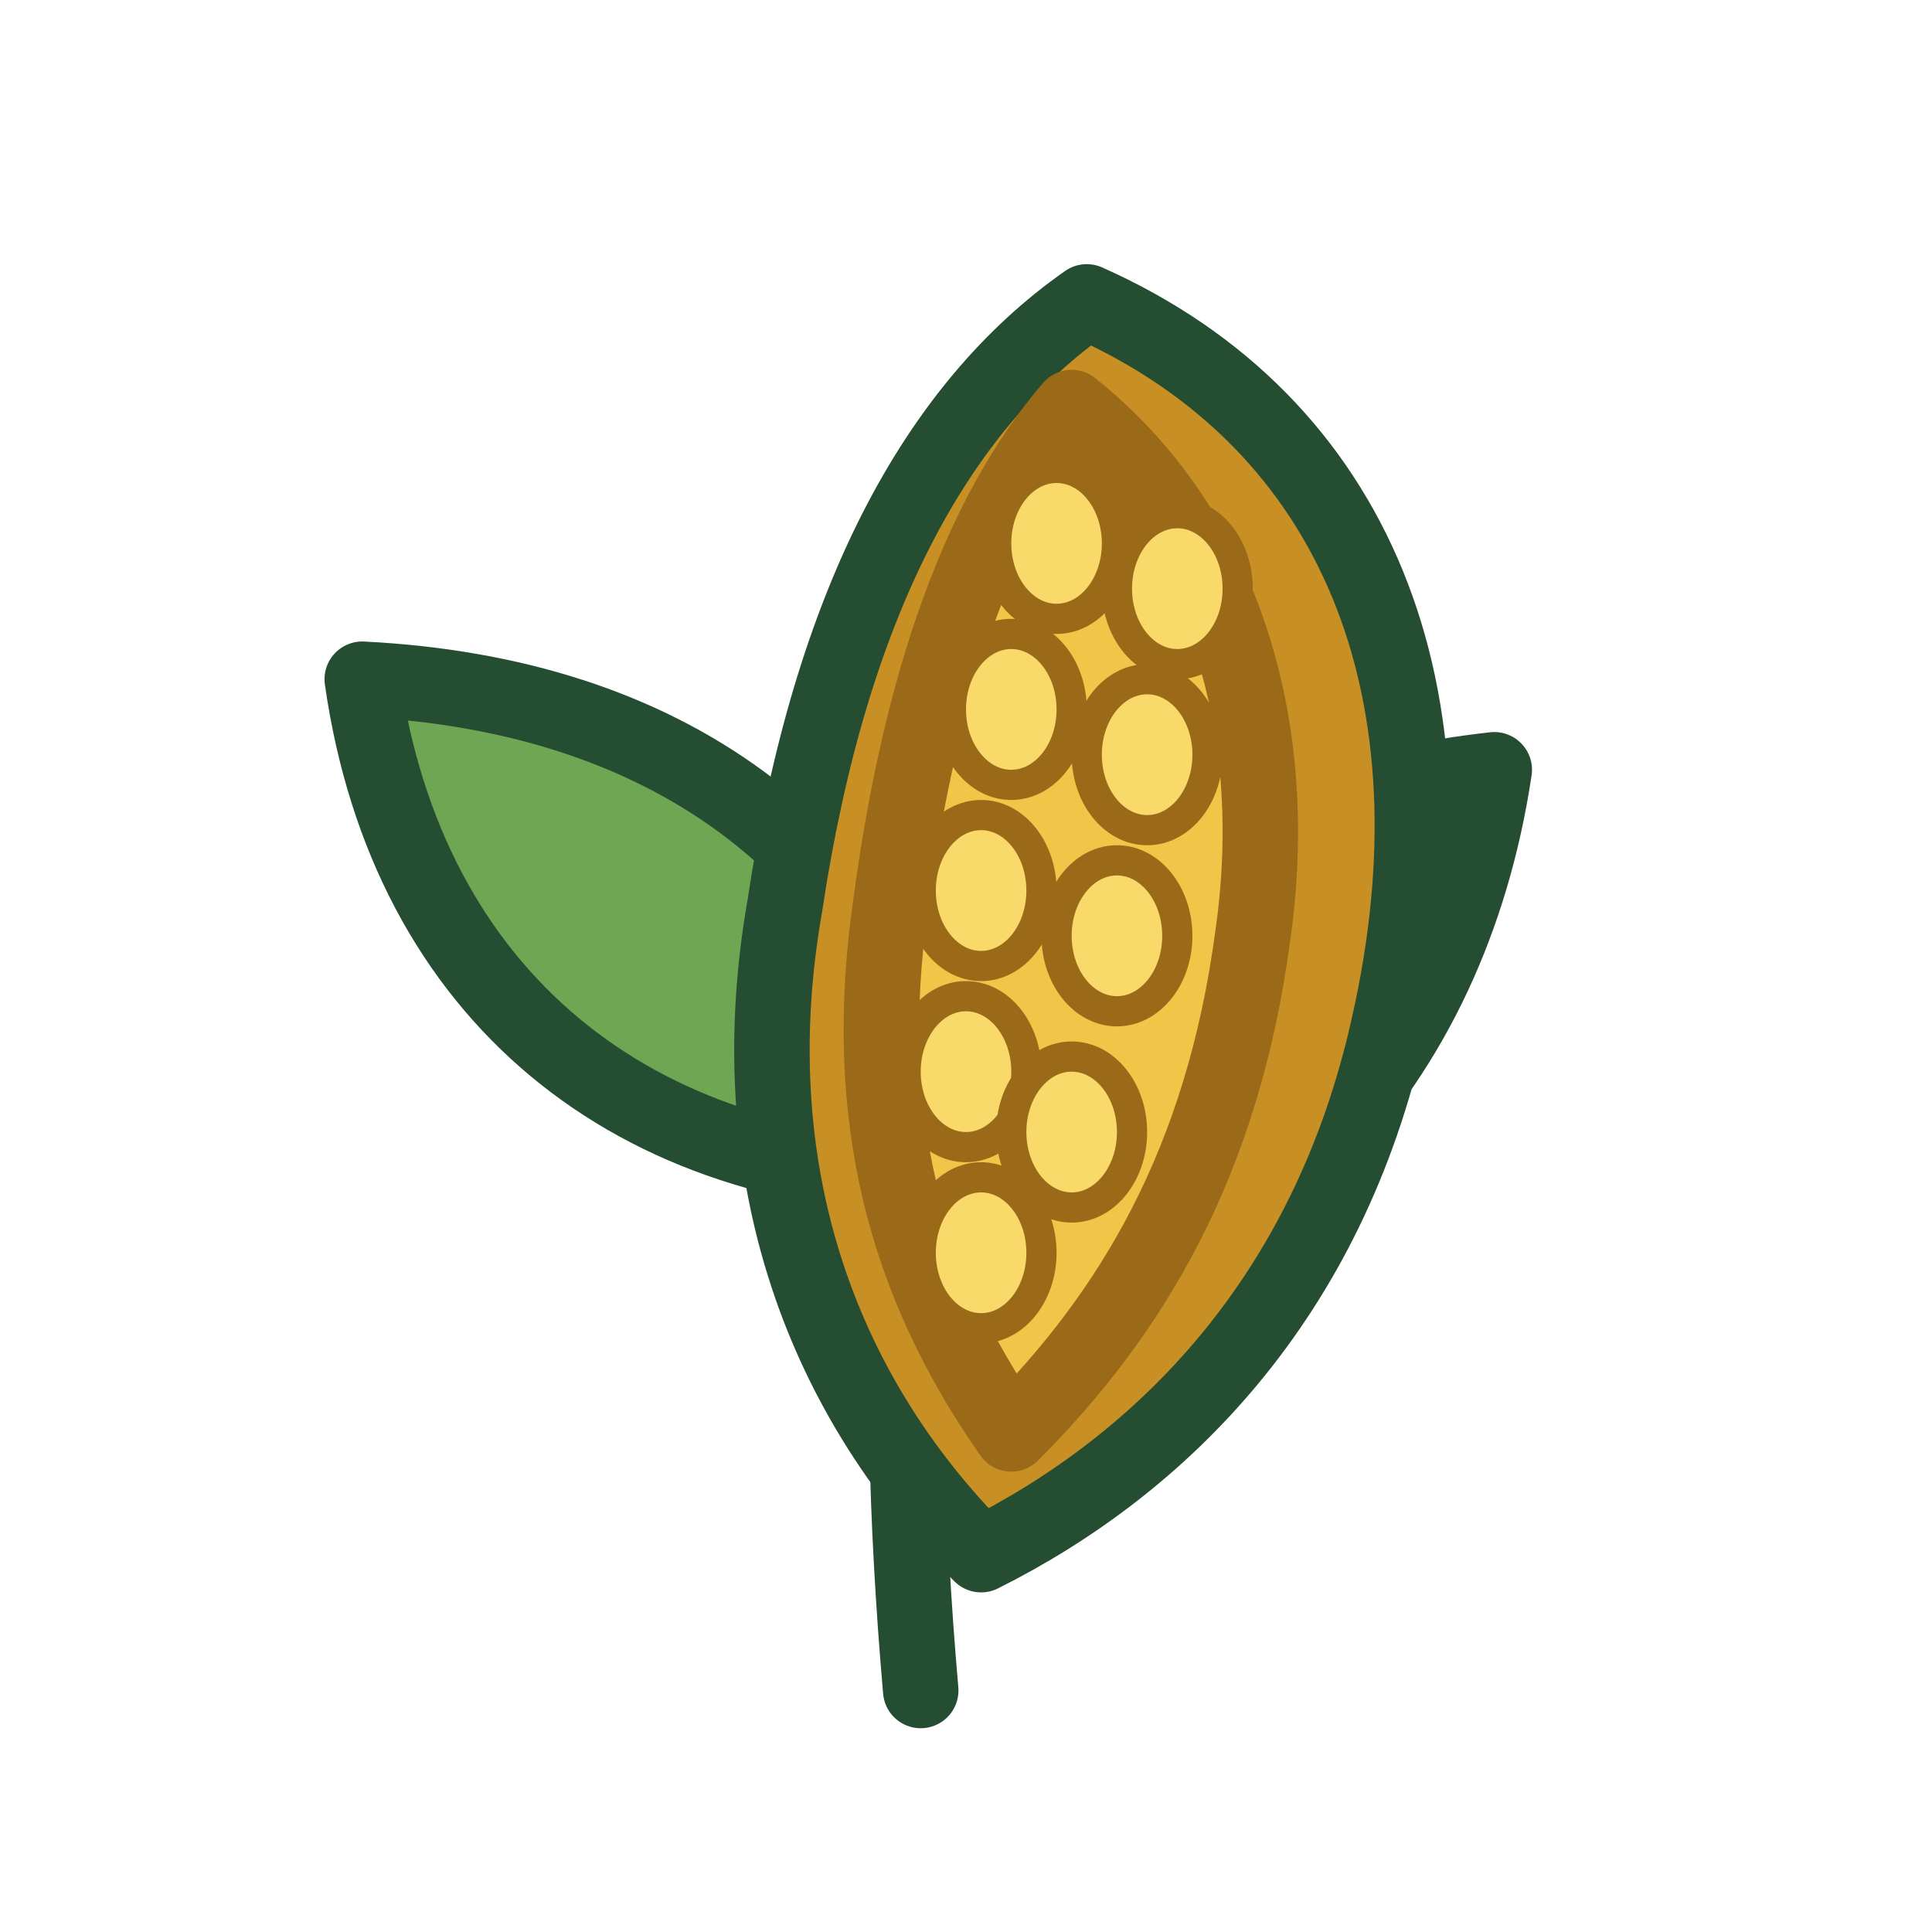
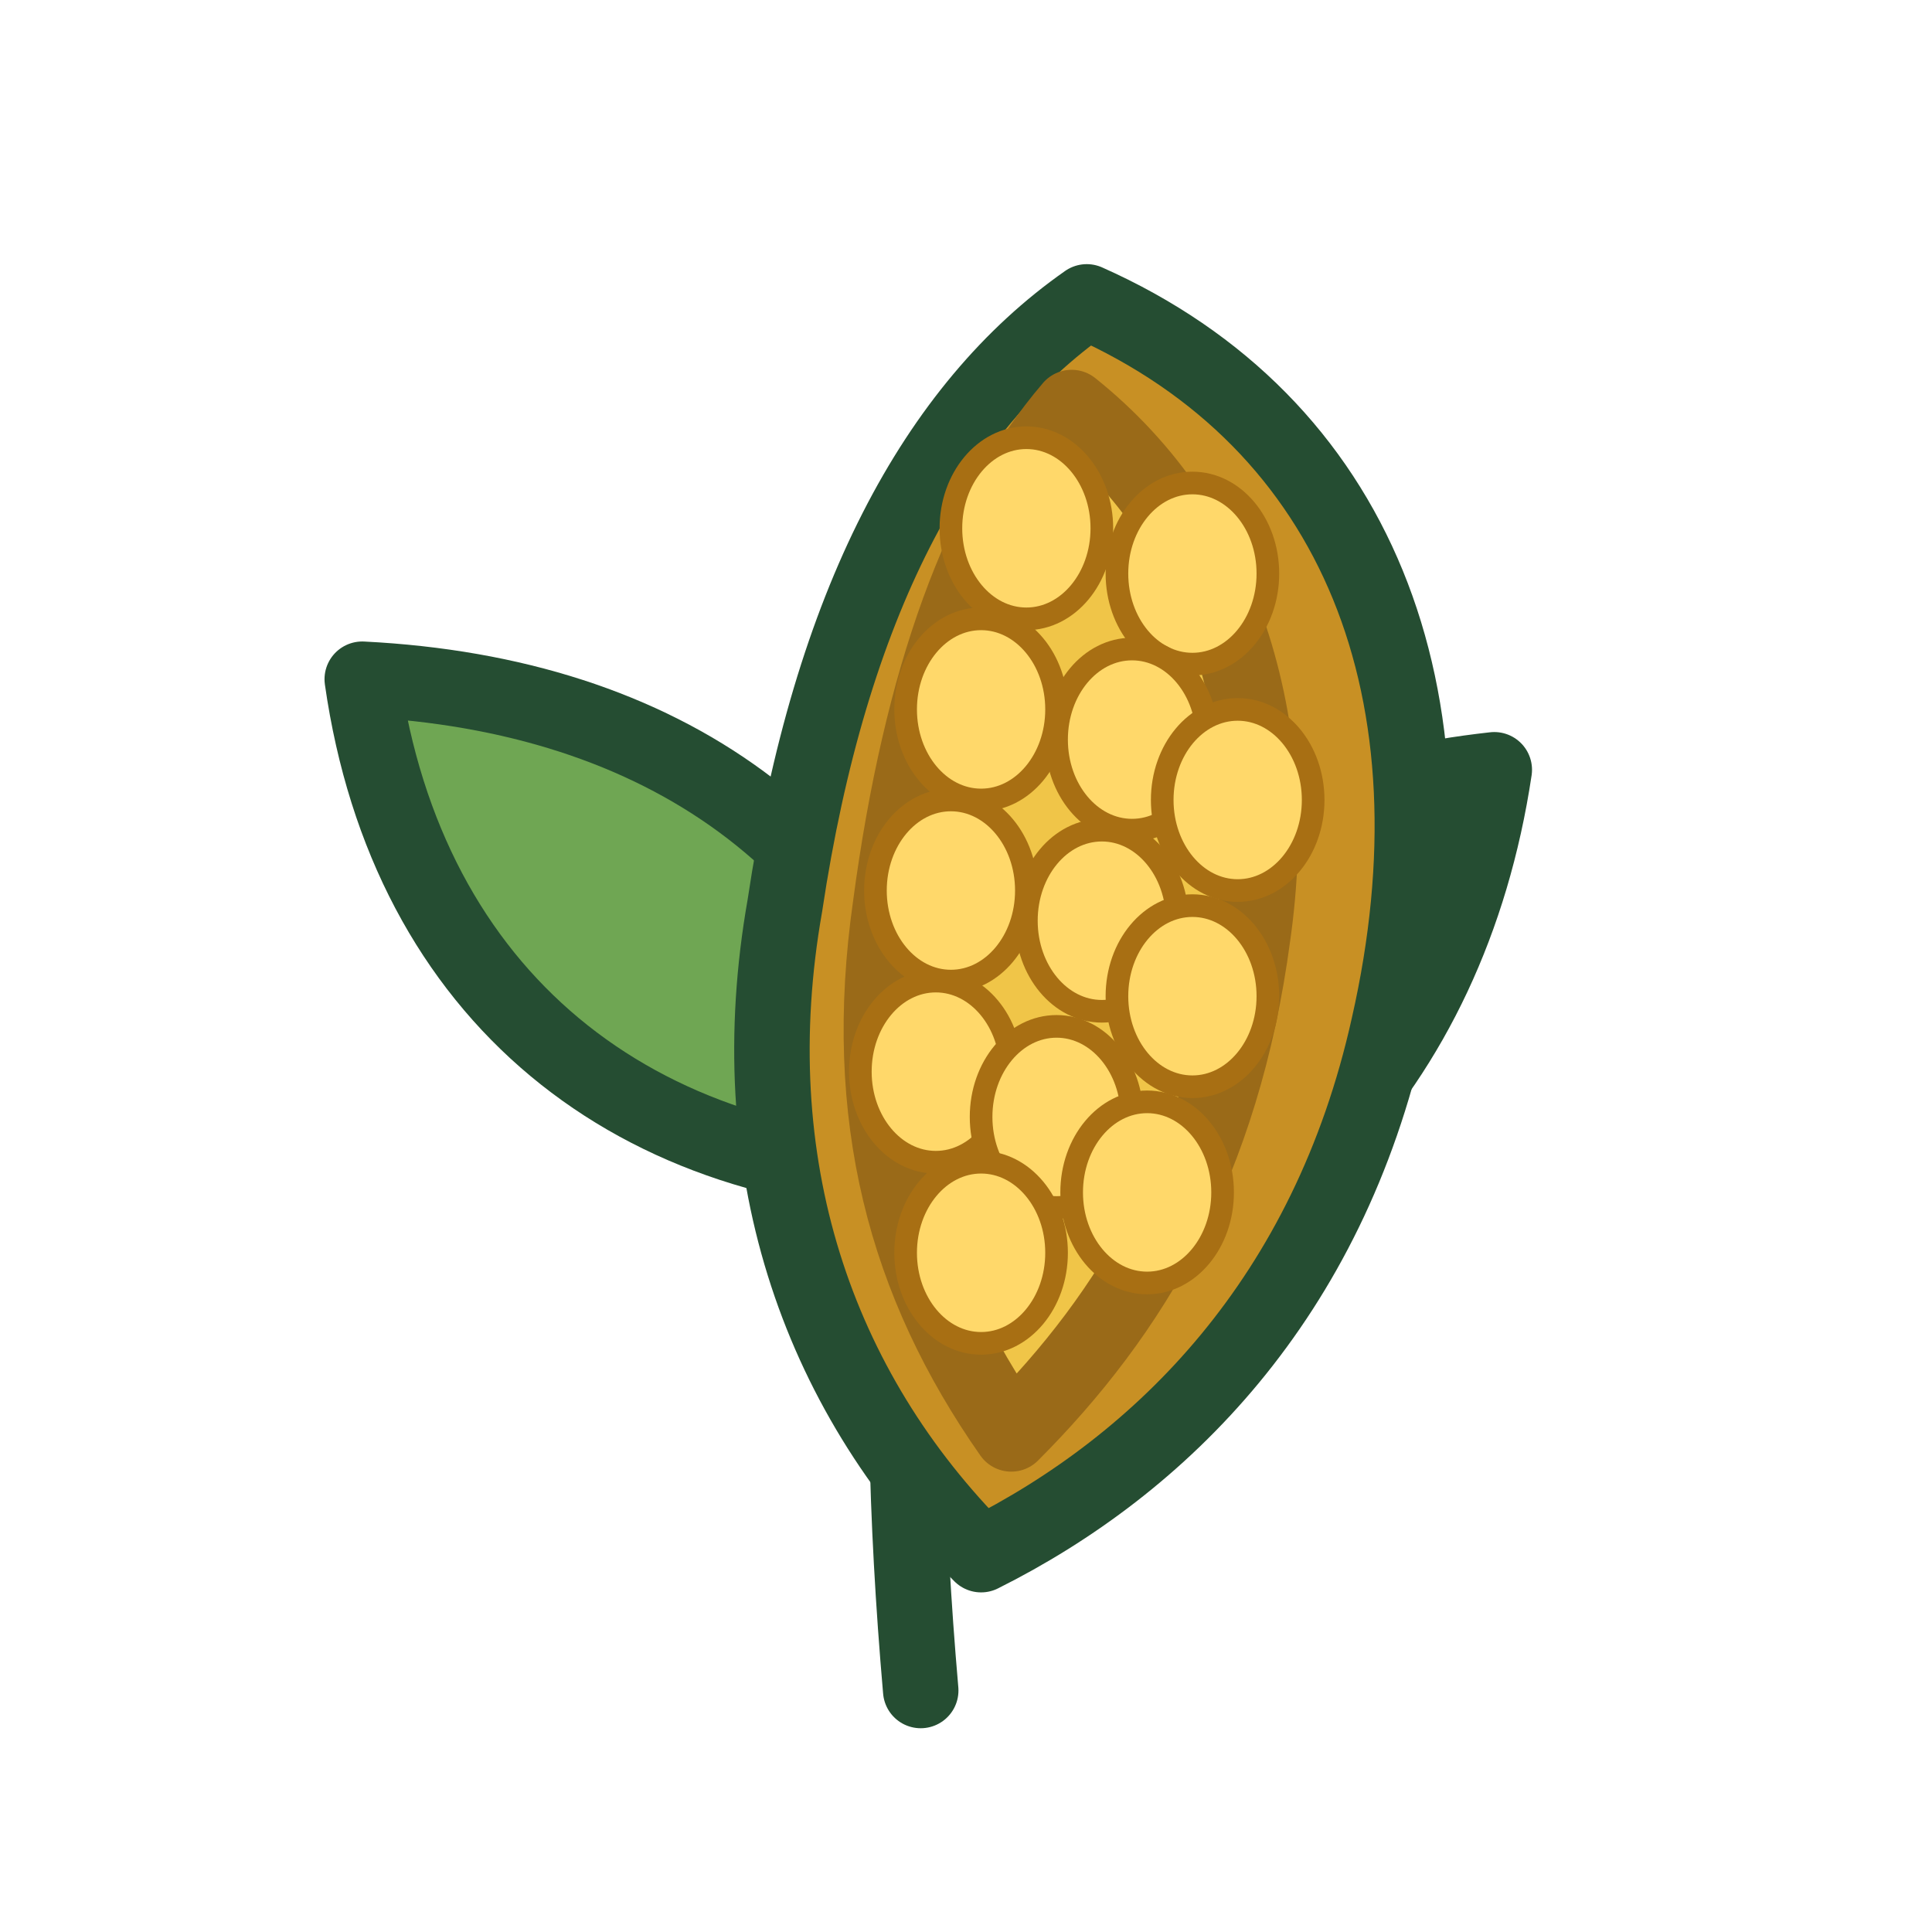
<svg xmlns="http://www.w3.org/2000/svg" viewBox="0 0 128 128" role="img" aria-label="Maize ear">
  <g fill="none" stroke="#254D32" stroke-linecap="round" stroke-linejoin="round" stroke-width="5">
    <path fill="#5B8E4A" d="M61 112c-2-23-1-43 5-61" />
    <path fill="#6FA653" d="M63 78C42 78 27 66 24 45c20 1 34 11 39 29z" />
    <path fill="#6FA653" d="M65 88c18-4 31-17 34-37-18 2-30 11-35 26z" />
    <path fill="#C89024" d="M72 20c18 8 25 26 20 48-4 18-15 29-27 35-11-11-16-26-13-43 3-20 10-33 20-40z" />
    <path fill="#F0C548" stroke="#9A6A18" d="M71 27c10 8 14 21 12 35-2 15-8 25-16 33-7-10-10-21-8-35 2-15 6-26 12-33z" />
  </g>
-   <g fill="#F8D96A" stroke="#9A6A18" stroke-width="2">
-     <ellipse cx="70" cy="36" rx="4" ry="5" />
-     <ellipse cx="78" cy="39" rx="4" ry="5" />
-     <ellipse cx="67" cy="47" rx="4" ry="5" />
-     <ellipse cx="76" cy="50" rx="4" ry="5" />
-     <ellipse cx="65" cy="59" rx="4" ry="5" />
-     <ellipse cx="74" cy="62" rx="4" ry="5" />
-     <ellipse cx="64" cy="71" rx="4" ry="5" />
-     <ellipse cx="71" cy="75" rx="4" ry="5" />
-     <ellipse cx="65" cy="83" rx="4" ry="5" />
+   <g fill="#FFD86A" stroke="#A86F13" stroke-width="1.5">
+     <ellipse cx="68" cy="35" rx="5" ry="6" />
+     <ellipse cx="79" cy="38" rx="5" ry="6" />
+     <ellipse cx="65" cy="47" rx="5" ry="6" />
+     <ellipse cx="75" cy="49" rx="5" ry="6" />
+     <ellipse cx="82" cy="53" rx="5" ry="6" />
+     <ellipse cx="63" cy="59" rx="5" ry="6" />
+     <ellipse cx="73" cy="61" rx="5" ry="6" />
+     <ellipse cx="79" cy="66" rx="5" ry="6" />
+     <ellipse cx="62" cy="71" rx="5" ry="6" />
+     <ellipse cx="70" cy="74" rx="5" ry="6" />
+     <ellipse cx="76" cy="79" rx="5" ry="6" />
+     <ellipse cx="65" cy="83" rx="5" ry="6" />
  </g>
</svg>
